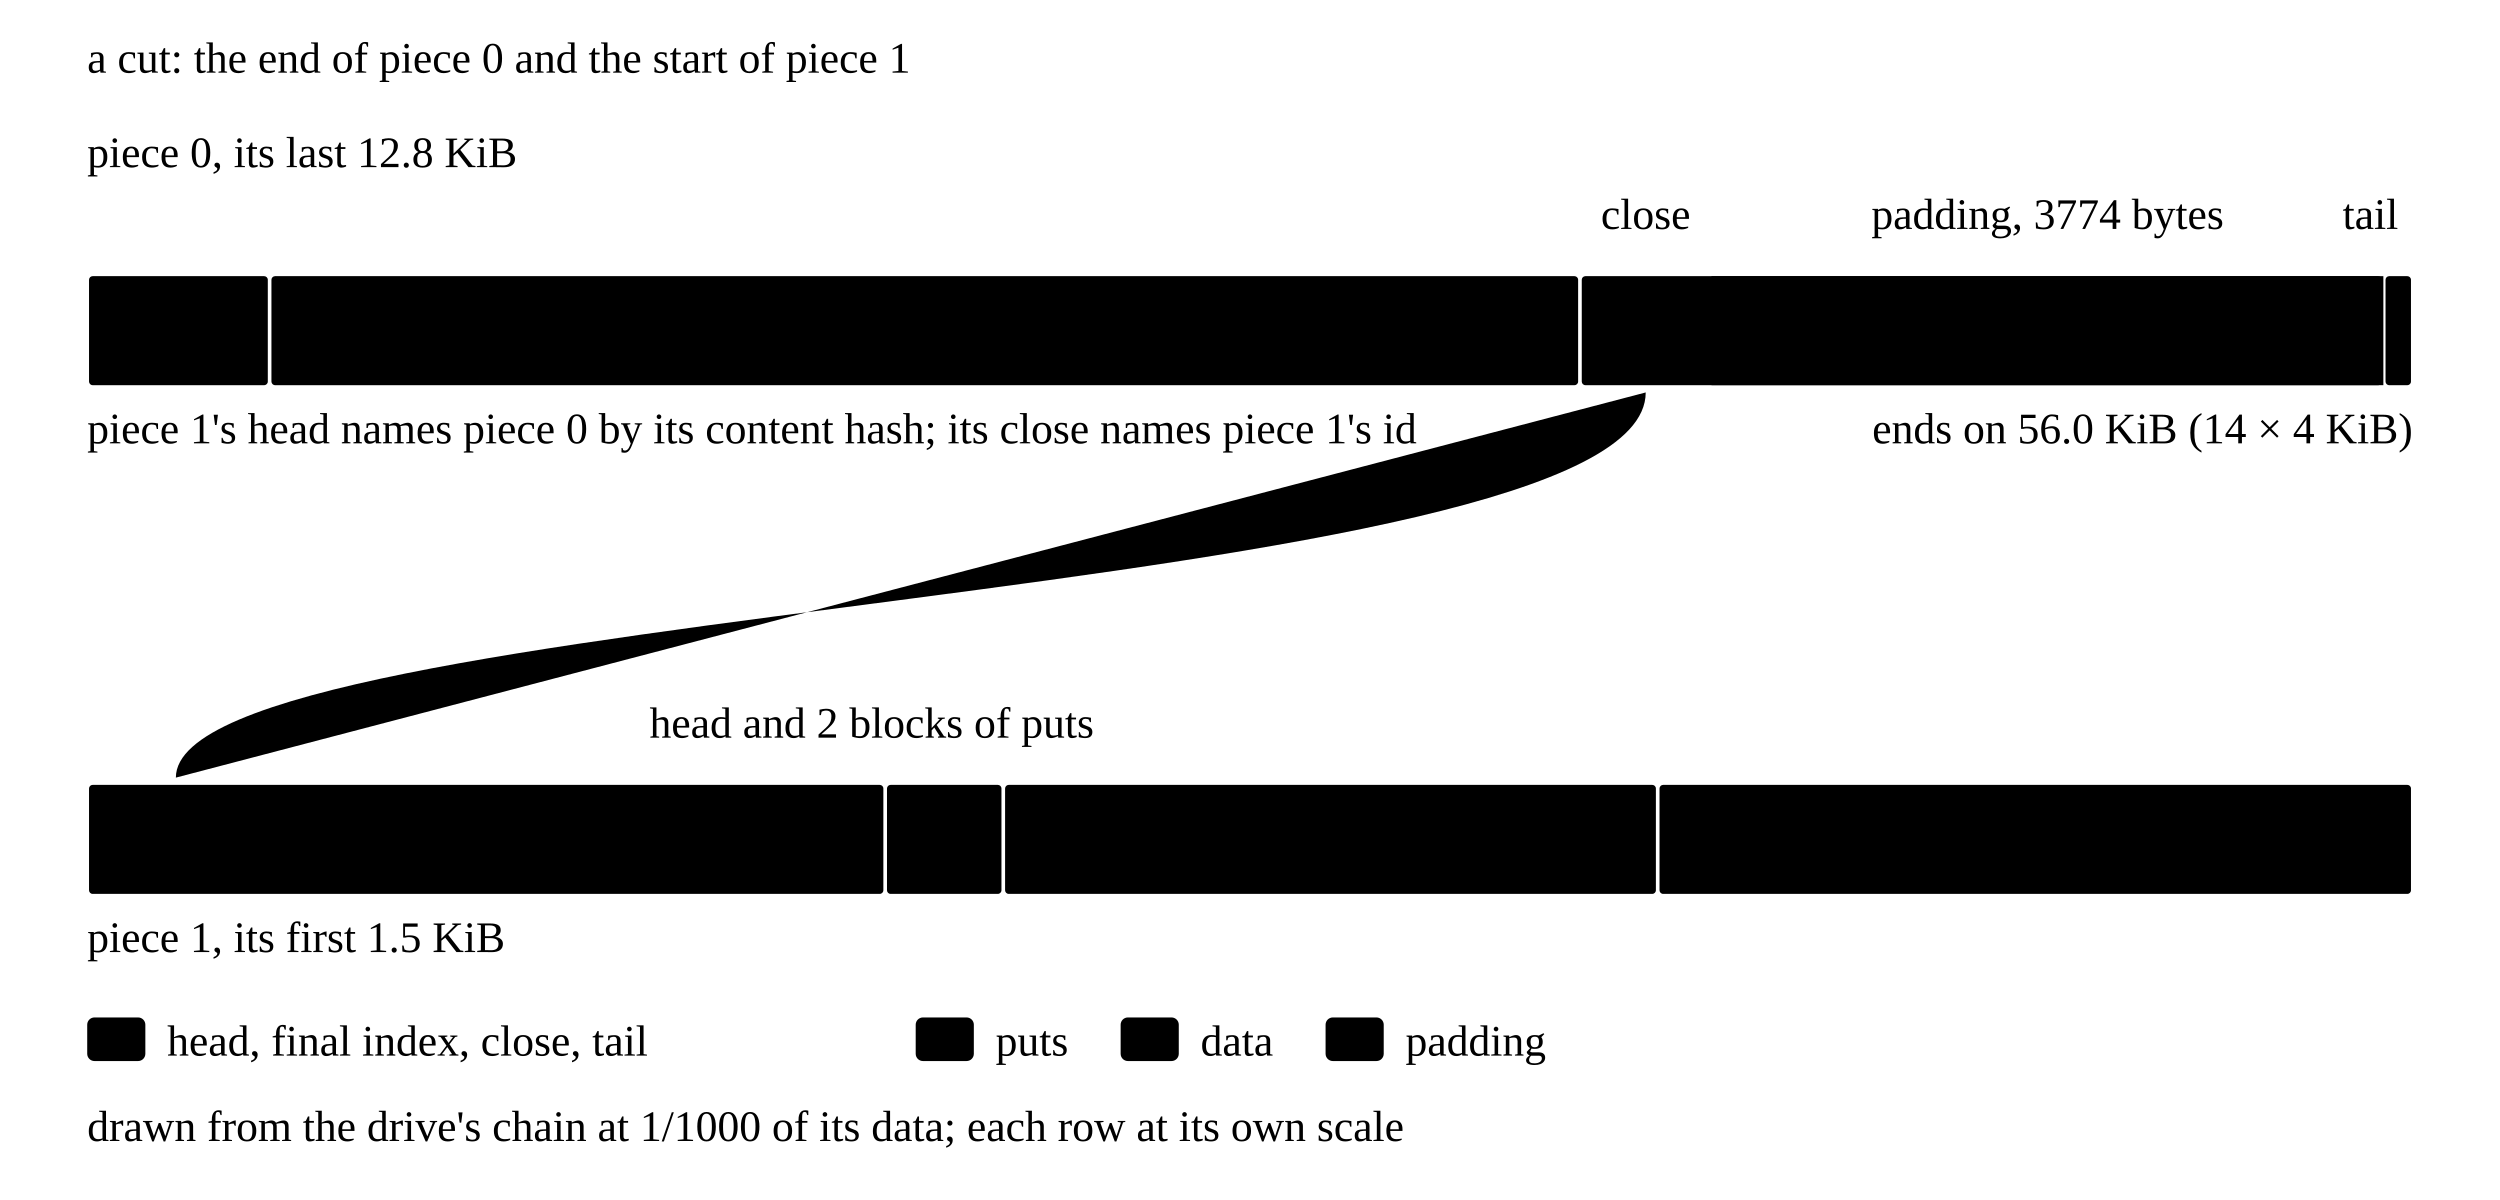
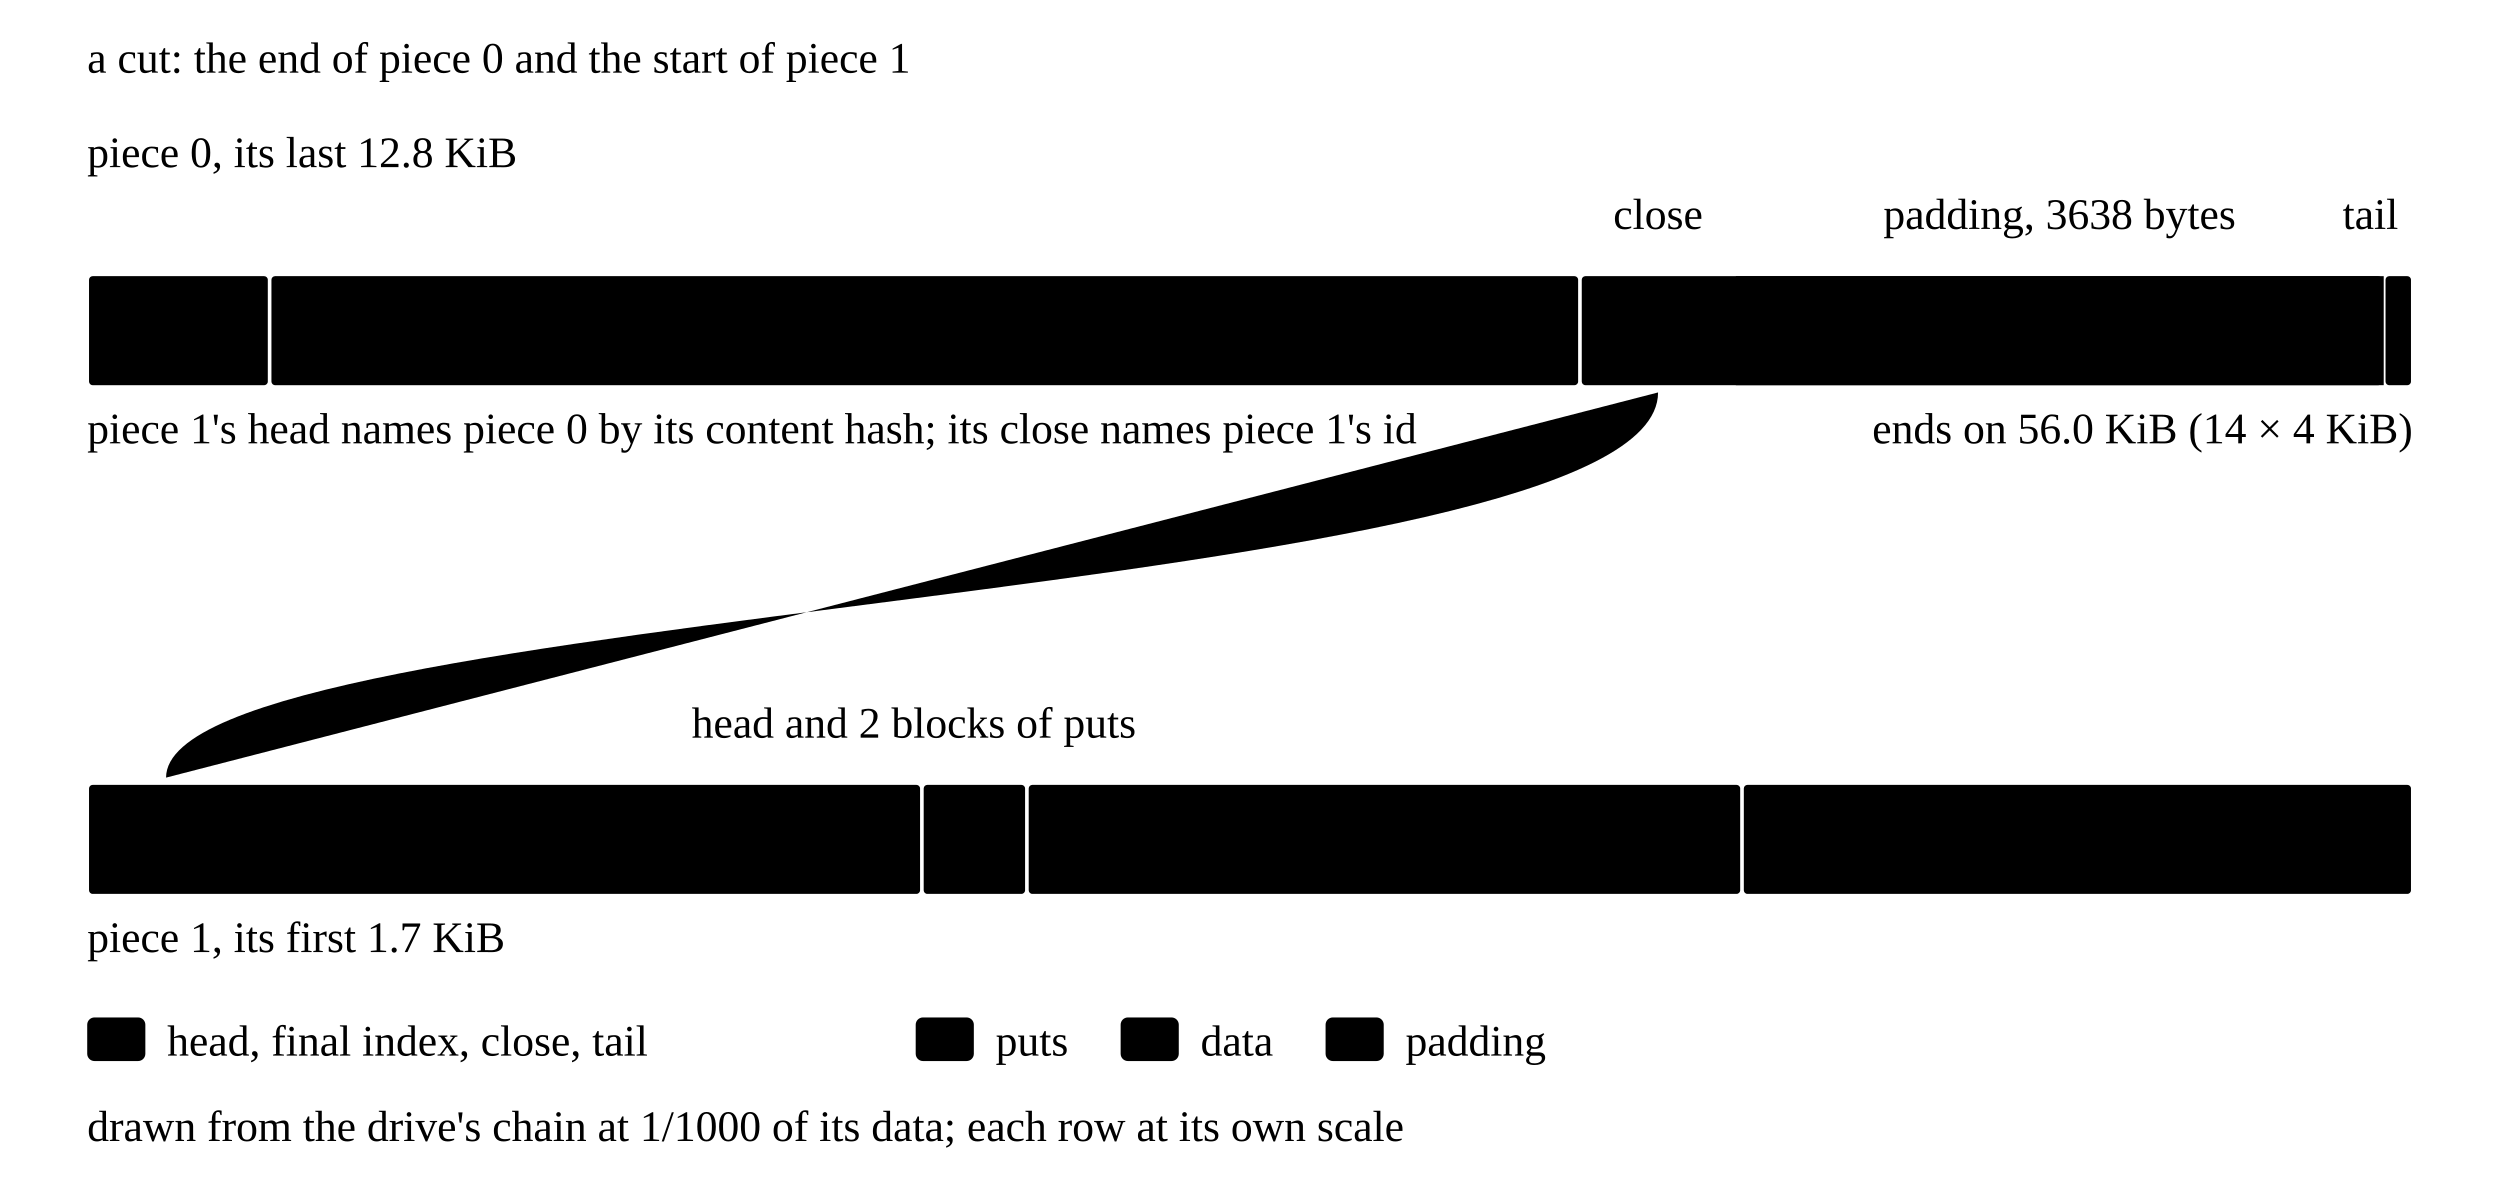
- <svg xmlns="http://www.w3.org/2000/svg" class="ww-svg" viewBox="0 0 688 330" width="688" height="330" role="img" aria-label="A cut: piece 0 ends with its final index, its close padded by 3774 bytes to the 4 KiB end, and its tail; piece 1 starts with its head and 2 blocks of puts that carry the definitions, before its first data">
+ <svg xmlns="http://www.w3.org/2000/svg" class="ww-svg" viewBox="0 0 688 330" width="688" height="330" role="img" aria-label="A cut: piece 0 ends with its final index, its close padded by 3638 bytes to the 4 KiB end, and its tail; piece 1 starts with its head and 2 blocks of puts that carry the definitions, before its first data">
  <text x="24.0" y="20.0" text-anchor="start" class="strong">a cut: the end of piece 0 and the start of piece 1</text>
  <text x="24.0" y="46.0" text-anchor="start" class="small">piece 0, its last 12.8 KiB</text>
  <rect x="24.5" y="76.0" width="49.2" height="30.0" rx="1" class="tint-blue" />
  <rect x="74.7" y="76.0" width="359.6" height="30.0" rx="1" class="tint-green" />
  <text x="254.5" y="95.5" text-anchor="middle" class="small">final index</text>
  <rect x="435.3" y="76.0" width="220.2" height="30.0" rx="1" class="tint-green" />
  <text x="545.4" y="95.5" text-anchor="middle" class="small">close</text>
  <rect x="656.5" y="76.0" width="7.0" height="30.0" rx="1" class="tint-green" />
-   <rect x="471.0" y="76.0" width="184.9" height="30.0" rx="0" class="faint hatch" />
-   <line x1="452.9" y1="74.0" x2="452.9" y2="66.0" class="thin" />
-   <text x="452.9" y="63.0" text-anchor="middle" class="soft small">close</text>
-   <line x1="563.5" y1="74.0" x2="563.5" y2="66.0" class="thin" />
-   <text x="563.5" y="63.0" text-anchor="middle" class="soft small">padding, 3774 bytes</text>
+   <rect x="477.7" y="76.0" width="178.3" height="30.0" rx="0" class="faint hatch" />
+   <line x1="456.3" y1="74.0" x2="456.3" y2="66.0" class="thin" />
+   <text x="456.3" y="63.0" text-anchor="middle" class="soft small">close</text>
+   <line x1="566.8" y1="74.0" x2="566.8" y2="66.0" class="thin" />
+   <text x="566.8" y="63.0" text-anchor="middle" class="soft small">padding, 3638 bytes</text>
  <line x1="660.0" y1="74.0" x2="660.0" y2="66.0" class="thin" />
  <text x="660.0" y="63.0" text-anchor="end" class="soft small">tail</text>
  <text x="664.0" y="122.0" text-anchor="end" class="soft small">ends on 56.0 KiB (14 × 4 KiB)</text>
-   <text x="24.0" y="262.0" text-anchor="start" class="small">piece 1, its first 1.5 KiB</text>
-   <rect x="24.5" y="216.0" width="218.6" height="30.0" rx="1" class="tint-green" />
-   <text x="133.8" y="235.5" text-anchor="middle" class="small">head</text>
-   <rect x="244.1" y="216.0" width="31.5" height="30.0" rx="1" class="tint-purple" />
-   <rect x="276.6" y="216.0" width="179.1" height="30.0" rx="1" class="tint-purple" />
-   <text x="366.2" y="235.5" text-anchor="middle" class="small">puts</text>
-   <rect x="456.7" y="216.0" width="206.8" height="30.0" rx="1" class="tint-blue" />
-   <text x="560.1" y="235.5" text-anchor="middle" class="small">frames</text>
-   <line x1="239.9" y1="214.0" x2="239.9" y2="206.0" class="thin" />
-   <text x="239.9" y="203.0" text-anchor="middle" class="soft small">head and 2 blocks of puts</text>
-   <path d="M48.4 214.0 C48.4 166.0 452.9 166.0 452.9 108.0" class="accent-line" />
+   <text x="24.0" y="262.0" text-anchor="start" class="small">piece 1, its first 1.7 KiB</text>
+   <rect x="24.5" y="216.0" width="228.7" height="30.0" rx="1" class="tint-green" />
+   <text x="138.9" y="235.5" text-anchor="middle" class="small">head</text>
+   <rect x="254.2" y="216.0" width="27.9" height="30.0" rx="1" class="tint-purple" />
+   <rect x="283.1" y="216.0" width="195.8" height="30.0" rx="1" class="tint-purple" />
+   <text x="381.0" y="235.5" text-anchor="middle" class="small">puts</text>
+   <rect x="479.9" y="216.0" width="183.6" height="30.0" rx="1" class="tint-blue" />
+   <text x="571.7" y="235.5" text-anchor="middle" class="small">frames</text>
+   <line x1="251.5" y1="214.0" x2="251.5" y2="206.0" class="thin" />
+   <text x="251.5" y="203.0" text-anchor="middle" class="soft small">head and 2 blocks of puts</text>
+   <path d="M45.7 214.0 C45.7 166.0 456.3 166.0 456.3 108.0" class="accent-line" />
  <text x="24.0" y="122.0" text-anchor="start" class="accent small">piece 1's head names piece 0 by its content hash; its close names piece 1's id</text>
  <rect x="24.0" y="280.0" width="16.0" height="12.0" rx="2" class="tint-green" />
  <text x="46.0" y="290.5" text-anchor="start" class="small">head, final index, close, tail</text>
  <rect x="252.0" y="280.0" width="16.0" height="12.0" rx="2" class="tint-purple" />
  <text x="274.0" y="290.5" text-anchor="start" class="small">puts</text>
  <rect x="308.4" y="280.0" width="16.0" height="12.0" rx="2" class="tint-blue" />
  <text x="330.4" y="290.5" text-anchor="start" class="small">data</text>
  <rect x="364.8" y="280.0" width="16.0" height="12.0" rx="2" class="faint hatch" />
  <text x="386.8" y="290.5" text-anchor="start" class="small">padding</text>
  <text x="24.0" y="314.0" text-anchor="start" class="soft small">drawn from the drive's chain at 1/1000 of its data; each row at its own scale</text>
</svg>
